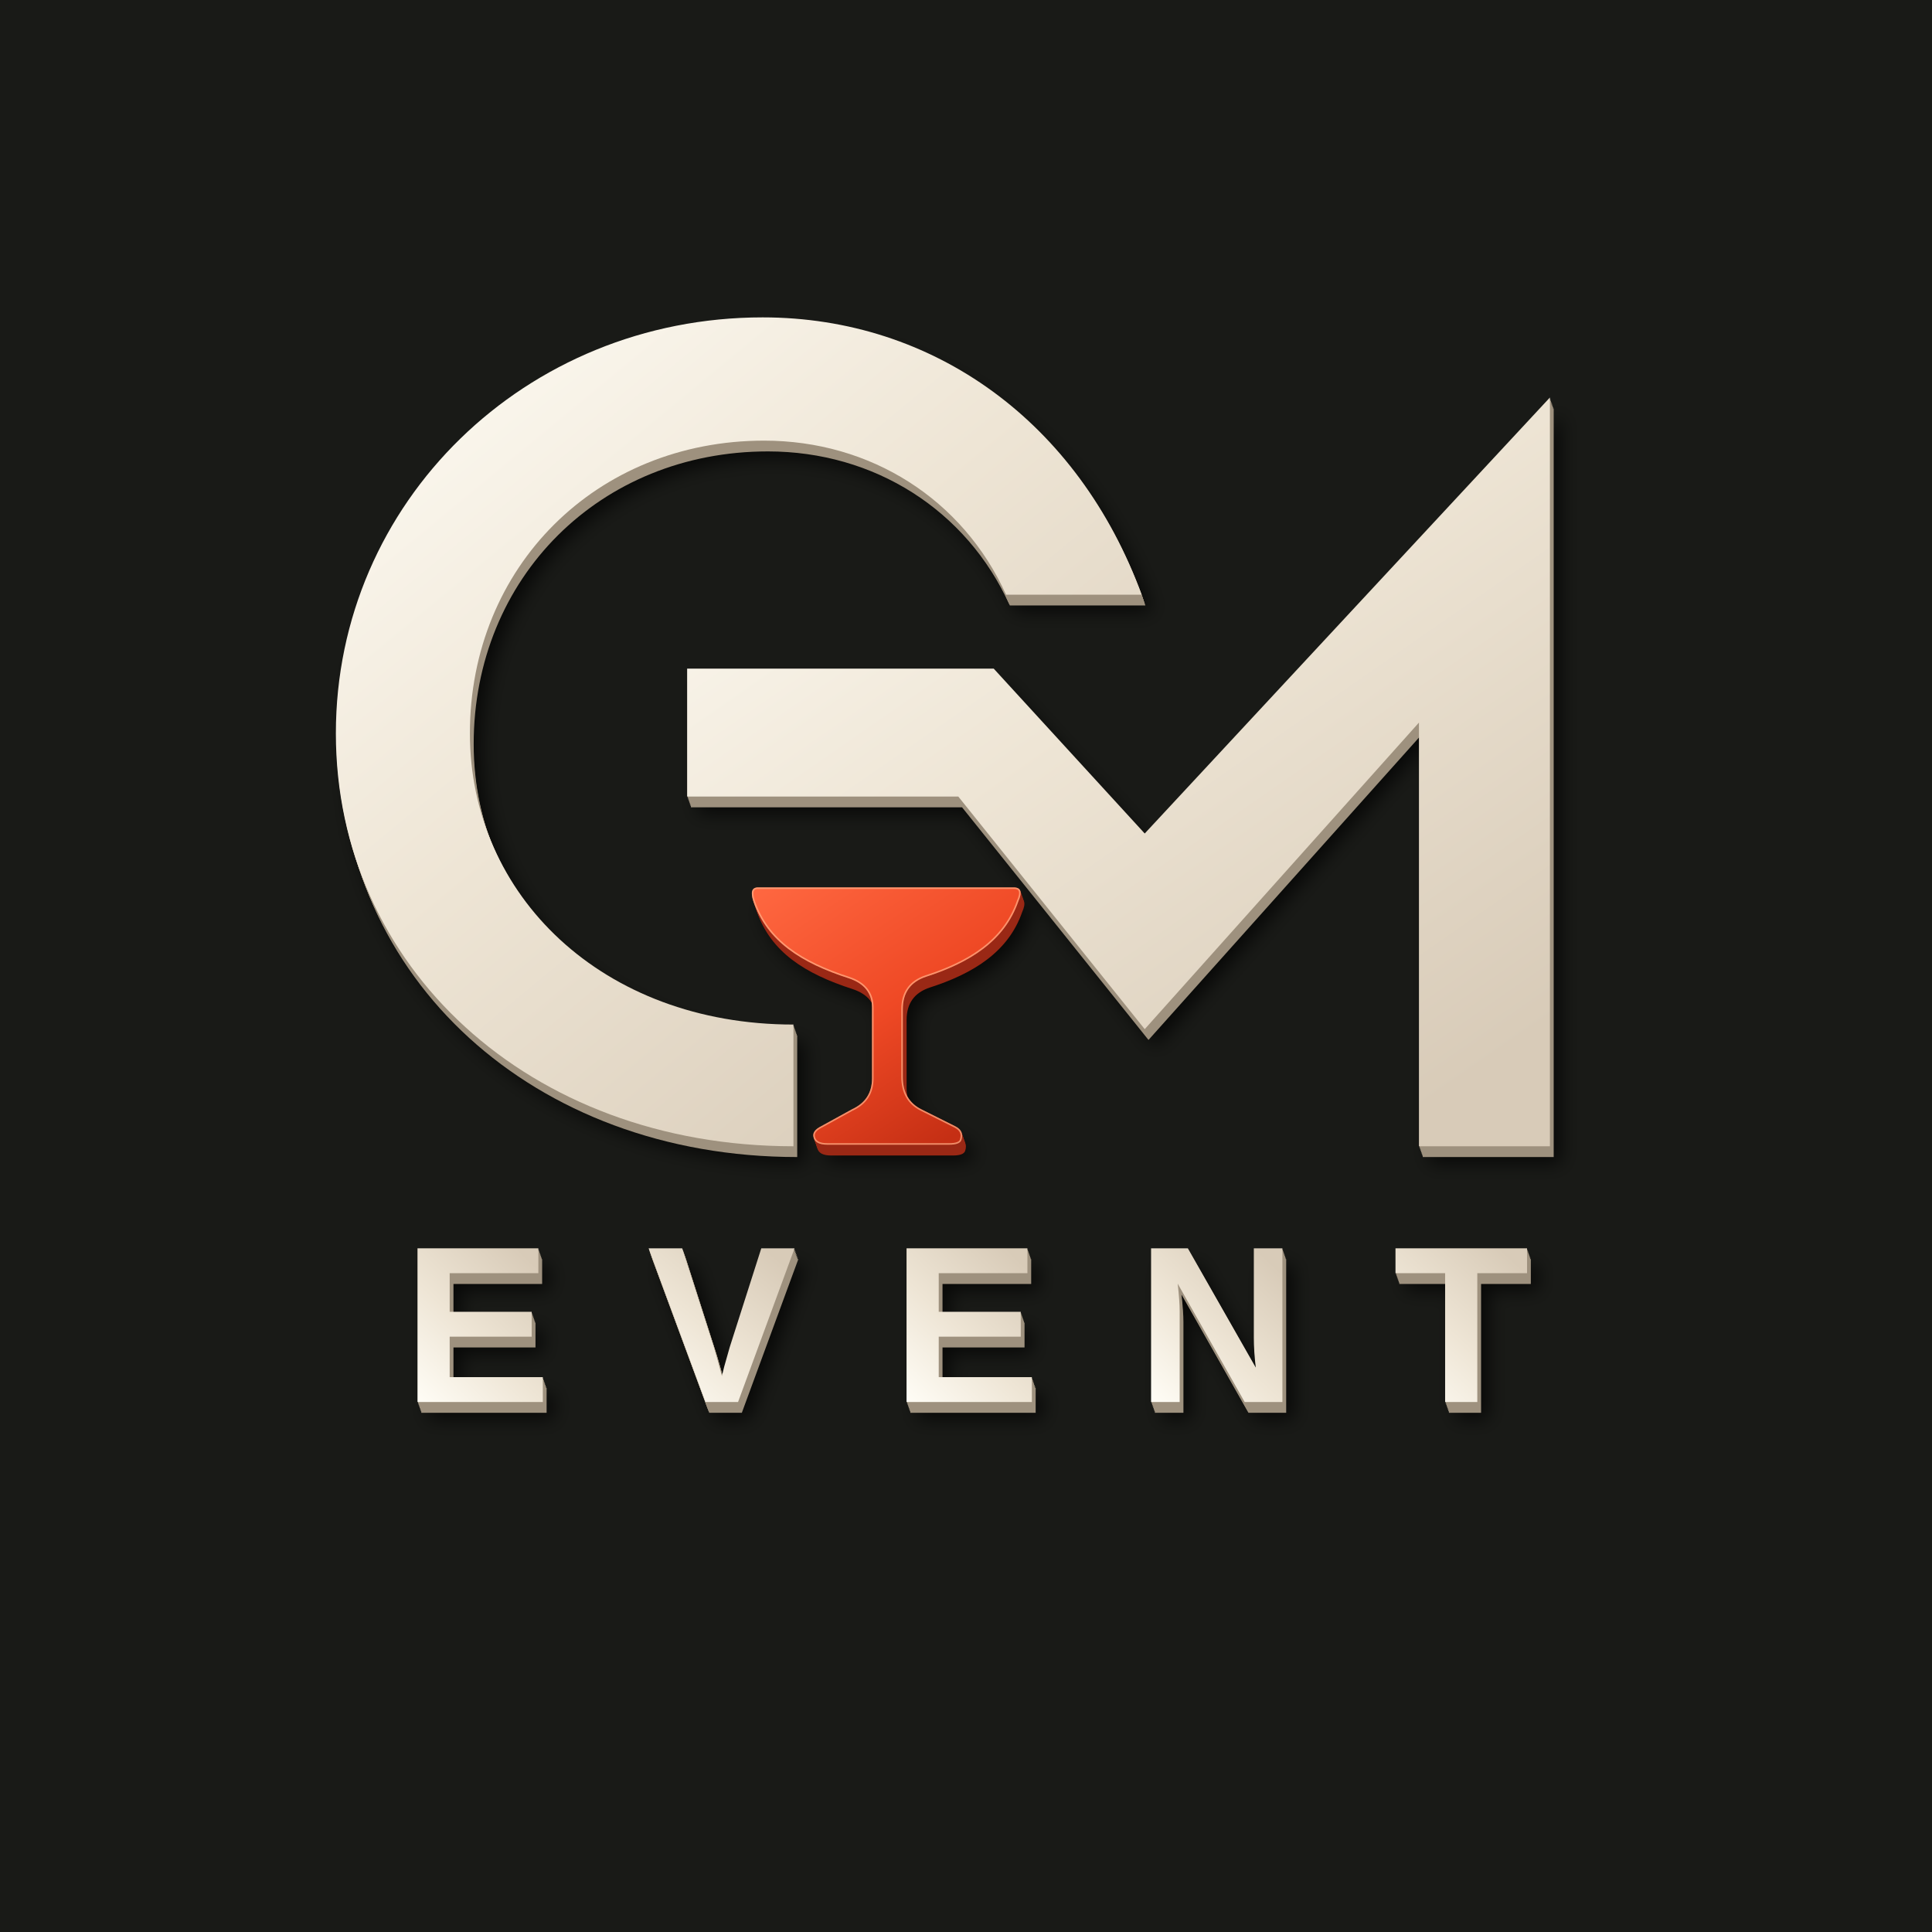
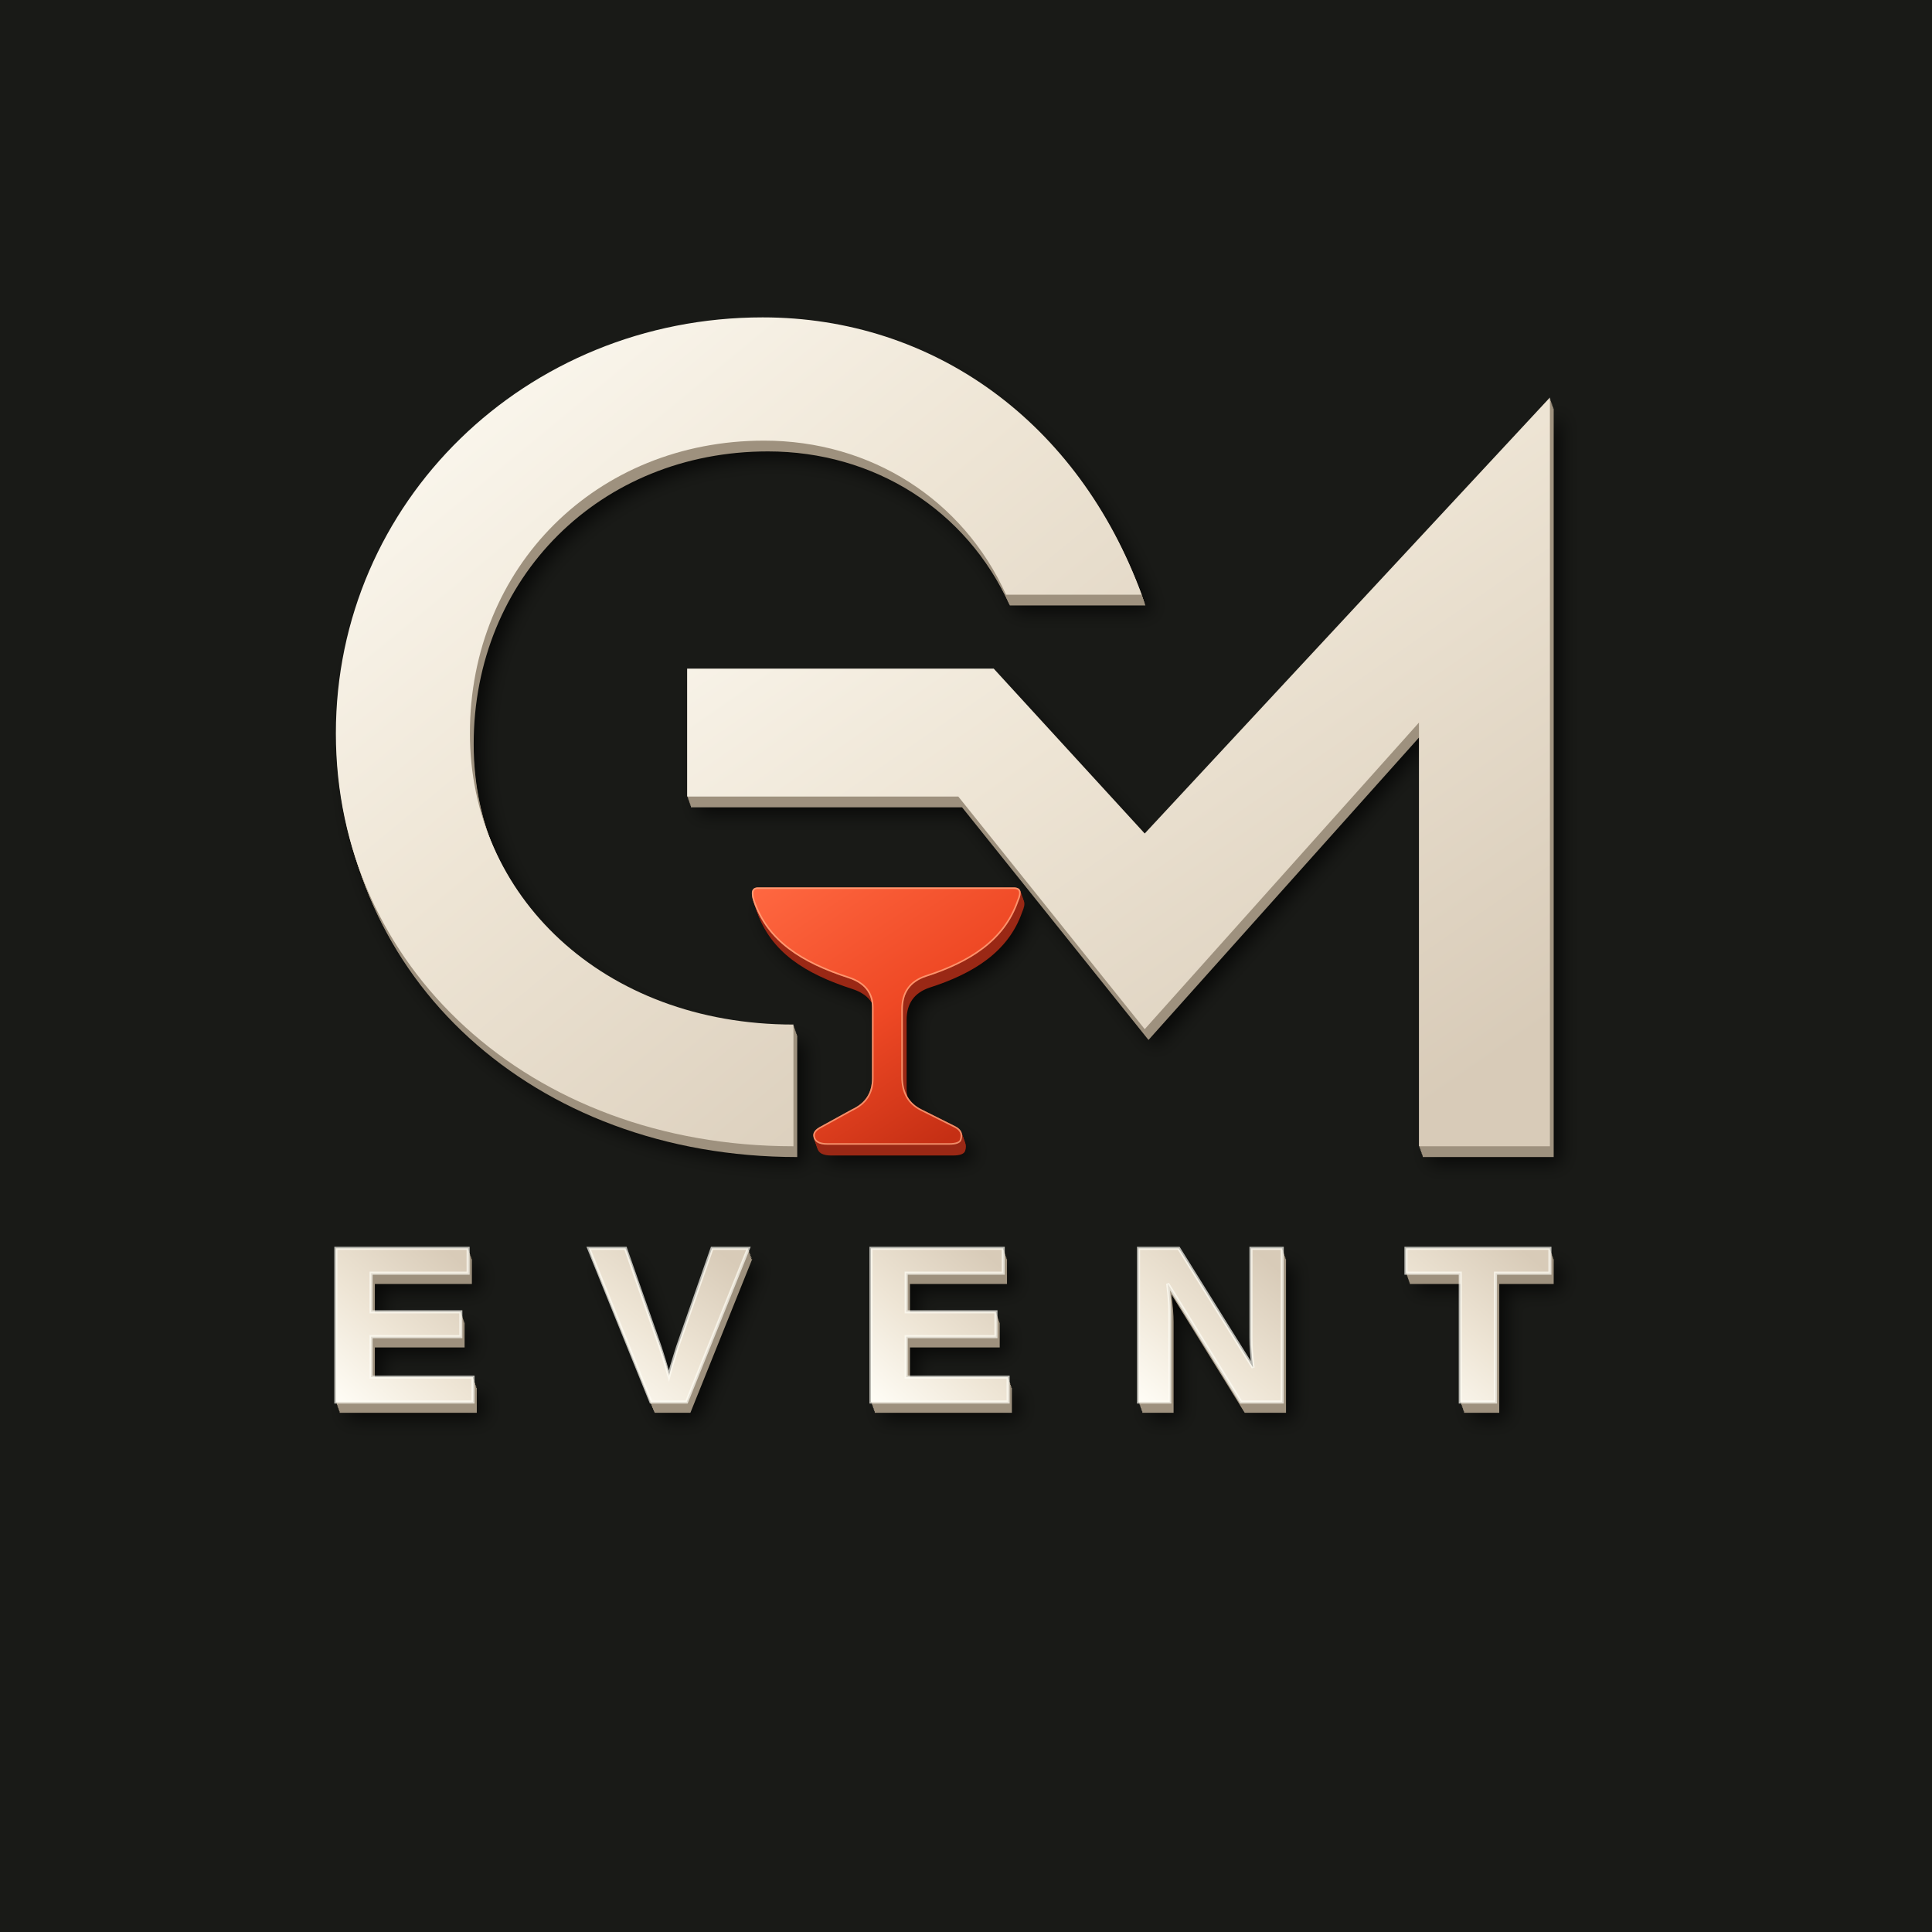
<svg xmlns="http://www.w3.org/2000/svg" width="1254" height="1254" viewBox="0 0 1254 1254" role="img" aria-labelledby="title desc">
  <defs>
    <linearGradient id="ivory" x1="0" y1="0" x2="0.8" y2="1">
      <stop stop-color="#fffdf6" />
      <stop offset=".48" stop-color="#eee5d5" />
      <stop offset="1" stop-color="#d8cbb8" />
    </linearGradient>
    <linearGradient id="red" x1="0" y1="0" x2=".7" y2="1">
      <stop stop-color="#ff6841" />
      <stop offset=".55" stop-color="#ef4925" />
      <stop offset="1" stop-color="#c52f14" />
    </linearGradient>
    <filter id="shadow" x="-30%" y="-30%" width="170%" height="180%" color-interpolation-filters="sRGB">
      <feGaussianBlur stdDeviation="6" />
    </filter>
    <clipPath id="clip-monogram">
      <g fill="#ffffff">
        <path d="M741 386 H653 C625 324 565 286 496 286 C387 286 305 368 305 476 C305 581 391 665 515 665 V744 C343 744 218 627 218 476 C218 326 341 206 495 206 C606 206 700 274 741 386 Z" />
        <path d="M446 434 H645 L743 541 L1006 258 V744 H921 V469 L743 668 L622 517 H446 Z" />
      </g>
    </clipPath>
    <clipPath id="clip-coupe">
      <path fill="#ffffff" d="M492 576 H658 Q665 576 661 585 C652 611 629 625 601 634 Q586 639 586 655 V699 Q586 714 598 720 L620 731 Q626 734 624 740 Q623 743 616 743 H537 Q529 743 528 738 Q527 734 533 731 L553 720 Q566 714 566 700 V654 Q566 640 551 635 C520 625 498 611 489 585 Q486 576 492 576 Z" />
    </clipPath>
    <clipPath id="clip-event">
-       <g fill="#ffffff">
+       <g fill="#ffffff" transform="translate(-78.50854 0) scale(1.094185 1)">
        <path transform="translate(261.286 910) scale(0.070801 -0.070801)" d="M137 0V1409H1245V1181H432V827H1184V599H432V228H1286V0Z" />
        <path transform="translate(420.000 910) scale(0.070801 -0.070801)" d="M834 0H535L14 1409H322L612 504Q639 416 686 238L707 324L758 504L1047 1409H1352Z" />
        <path transform="translate(578.714 910) scale(0.070801 -0.070801)" d="M137 0V1409H1245V1181H432V827H1184V599H432V228H1286V0Z" />
        <path transform="translate(737.428 910) scale(0.070801 -0.070801)" d="M995 0 381 1085Q399 927 399 831V0H137V1409H474L1097 315Q1079 466 1079 590V1409H1341V0Z" />
        <path transform="translate(904.142 910) scale(0.070801 -0.070801)" d="M773 1181V0H478V1181H23V1409H1229V1181Z" />
      </g>
    </clipPath>
  </defs>
  <rect id="background" width="1254" height="1254" fill="#191A17" />
  <g transform="translate(7 11)" filter="url(#shadow)" opacity=".7">
    <g fill="#000000">
      <path d="M741 386 H653 C625 324 565 286 496 286 C387 286 305 368 305 476 C305 581 391 665 515 665 V744 C343 744 218 627 218 476 C218 326 341 206 495 206 C606 206 700 274 741 386 Z" />
      <path d="M446 434 H645 L743 541 L1006 258 V744 H921 V469 L743 668 L622 517 H446 Z" />
    </g>
    <path fill="#000000" d="M492 576 H658 Q665 576 661 585 C652 611 629 625 601 634 Q586 639 586 655 V699 Q586 714 598 720 L620 731 Q626 734 624 740 Q623 743 616 743 H537 Q529 743 528 738 Q527 734 533 731 L553 720 Q566 714 566 700 V654 Q566 640 551 635 C520 625 498 611 489 585 Q486 576 492 576 Z" />
-     <g fill="#000000">
+     <g fill="#000000" transform="translate(-78.50854 0) scale(1.094185 1)">
      <path transform="translate(261.286 910) scale(0.070801 -0.070801)" d="M137 0V1409H1245V1181H432V827H1184V599H432V228H1286V0Z" />
      <path transform="translate(420.000 910) scale(0.070801 -0.070801)" d="M834 0H535L14 1409H322L612 504Q639 416 686 238L707 324L758 504L1047 1409H1352Z" />
      <path transform="translate(578.714 910) scale(0.070801 -0.070801)" d="M137 0V1409H1245V1181H432V827H1184V599H432V228H1286V0Z" />
      <path transform="translate(737.428 910) scale(0.070801 -0.070801)" d="M995 0 381 1085Q399 927 399 831V0H137V1409H474L1097 315Q1079 466 1079 590V1409H1341V0Z" />
      <path transform="translate(904.142 910) scale(0.070801 -0.070801)" d="M773 1181V0H478V1181H23V1409H1229V1181Z" />
    </g>
  </g>
  <g transform="translate(2.45 7)">
    <g fill="#9e917e">
      <path d="M741 386 H653 C625 324 565 286 496 286 C387 286 305 368 305 476 C305 581 391 665 515 665 V744 C343 744 218 627 218 476 C218 326 341 206 495 206 C606 206 700 274 741 386 Z" />
      <path d="M446 434 H645 L743 541 L1006 258 V744 H921 V469 L743 668 L622 517 H446 Z" />
    </g>
    <path fill="#9a2815" d="M492 576 H658 Q665 576 661 585 C652 611 629 625 601 634 Q586 639 586 655 V699 Q586 714 598 720 L620 731 Q626 734 624 740 Q623 743 616 743 H537 Q529 743 528 738 Q527 734 533 731 L553 720 Q566 714 566 700 V654 Q566 640 551 635 C520 625 498 611 489 585 Q486 576 492 576 Z" />
-     <g fill="#9e917e">
+     <g fill="#9e917e" transform="translate(-78.50854 0) scale(1.094185 1)">
      <path transform="translate(261.286 910) scale(0.070801 -0.070801)" d="M137 0V1409H1245V1181H432V827H1184V599H432V228H1286V0Z" />
      <path transform="translate(420.000 910) scale(0.070801 -0.070801)" d="M834 0H535L14 1409H322L612 504Q639 416 686 238L707 324L758 504L1047 1409H1352Z" />
      <path transform="translate(578.714 910) scale(0.070801 -0.070801)" d="M137 0V1409H1245V1181H432V827H1184V599H432V228H1286V0Z" />
      <path transform="translate(737.428 910) scale(0.070801 -0.070801)" d="M995 0 381 1085Q399 927 399 831V0H137V1409H474L1097 315Q1079 466 1079 590V1409H1341V0Z" />
      <path transform="translate(904.142 910) scale(0.070801 -0.070801)" d="M773 1181V0H478V1181H23V1409H1229V1181Z" />
    </g>
  </g>
  <g transform="translate(2.1 6)">
    <g fill="#9e917e">
      <path d="M741 386 H653 C625 324 565 286 496 286 C387 286 305 368 305 476 C305 581 391 665 515 665 V744 C343 744 218 627 218 476 C218 326 341 206 495 206 C606 206 700 274 741 386 Z" />
      <path d="M446 434 H645 L743 541 L1006 258 V744 H921 V469 L743 668 L622 517 H446 Z" />
    </g>
    <path fill="#9a2815" d="M492 576 H658 Q665 576 661 585 C652 611 629 625 601 634 Q586 639 586 655 V699 Q586 714 598 720 L620 731 Q626 734 624 740 Q623 743 616 743 H537 Q529 743 528 738 Q527 734 533 731 L553 720 Q566 714 566 700 V654 Q566 640 551 635 C520 625 498 611 489 585 Q486 576 492 576 Z" />
-     <g fill="#9e917e">
+     <g fill="#9e917e" transform="translate(-78.50854 0) scale(1.094185 1)">
      <path transform="translate(261.286 910) scale(0.070801 -0.070801)" d="M137 0V1409H1245V1181H432V827H1184V599H432V228H1286V0Z" />
      <path transform="translate(420.000 910) scale(0.070801 -0.070801)" d="M834 0H535L14 1409H322L612 504Q639 416 686 238L707 324L758 504L1047 1409H1352Z" />
      <path transform="translate(578.714 910) scale(0.070801 -0.070801)" d="M137 0V1409H1245V1181H432V827H1184V599H432V228H1286V0Z" />
      <path transform="translate(737.428 910) scale(0.070801 -0.070801)" d="M995 0 381 1085Q399 927 399 831V0H137V1409H474L1097 315Q1079 466 1079 590V1409H1341V0Z" />
      <path transform="translate(904.142 910) scale(0.070801 -0.070801)" d="M773 1181V0H478V1181H23V1409H1229V1181Z" />
    </g>
  </g>
  <g transform="translate(1.75 5)">
    <g fill="#9e917e">
      <path d="M741 386 H653 C625 324 565 286 496 286 C387 286 305 368 305 476 C305 581 391 665 515 665 V744 C343 744 218 627 218 476 C218 326 341 206 495 206 C606 206 700 274 741 386 Z" />
      <path d="M446 434 H645 L743 541 L1006 258 V744 H921 V469 L743 668 L622 517 H446 Z" />
    </g>
    <path fill="#9a2815" d="M492 576 H658 Q665 576 661 585 C652 611 629 625 601 634 Q586 639 586 655 V699 Q586 714 598 720 L620 731 Q626 734 624 740 Q623 743 616 743 H537 Q529 743 528 738 Q527 734 533 731 L553 720 Q566 714 566 700 V654 Q566 640 551 635 C520 625 498 611 489 585 Q486 576 492 576 Z" />
-     <g fill="#9e917e">
+     <g fill="#9e917e" transform="translate(-78.50854 0) scale(1.094185 1)">
      <path transform="translate(261.286 910) scale(0.070801 -0.070801)" d="M137 0V1409H1245V1181H432V827H1184V599H432V228H1286V0Z" />
      <path transform="translate(420.000 910) scale(0.070801 -0.070801)" d="M834 0H535L14 1409H322L612 504Q639 416 686 238L707 324L758 504L1047 1409H1352Z" />
      <path transform="translate(578.714 910) scale(0.070801 -0.070801)" d="M137 0V1409H1245V1181H432V827H1184V599H432V228H1286V0Z" />
      <path transform="translate(737.428 910) scale(0.070801 -0.070801)" d="M995 0 381 1085Q399 927 399 831V0H137V1409H474L1097 315Q1079 466 1079 590V1409H1341V0Z" />
      <path transform="translate(904.142 910) scale(0.070801 -0.070801)" d="M773 1181V0H478V1181H23V1409H1229V1181Z" />
    </g>
  </g>
  <g transform="translate(1.4 4)">
    <g fill="#9e917e">
      <path d="M741 386 H653 C625 324 565 286 496 286 C387 286 305 368 305 476 C305 581 391 665 515 665 V744 C343 744 218 627 218 476 C218 326 341 206 495 206 C606 206 700 274 741 386 Z" />
      <path d="M446 434 H645 L743 541 L1006 258 V744 H921 V469 L743 668 L622 517 H446 Z" />
    </g>
    <path fill="#9a2815" d="M492 576 H658 Q665 576 661 585 C652 611 629 625 601 634 Q586 639 586 655 V699 Q586 714 598 720 L620 731 Q626 734 624 740 Q623 743 616 743 H537 Q529 743 528 738 Q527 734 533 731 L553 720 Q566 714 566 700 V654 Q566 640 551 635 C520 625 498 611 489 585 Q486 576 492 576 Z" />
-     <g fill="#9e917e">
+     <g fill="#9e917e" transform="translate(-78.50854 0) scale(1.094185 1)">
      <path transform="translate(261.286 910) scale(0.070801 -0.070801)" d="M137 0V1409H1245V1181H432V827H1184V599H432V228H1286V0Z" />
      <path transform="translate(420.000 910) scale(0.070801 -0.070801)" d="M834 0H535L14 1409H322L612 504Q639 416 686 238L707 324L758 504L1047 1409H1352Z" />
      <path transform="translate(578.714 910) scale(0.070801 -0.070801)" d="M137 0V1409H1245V1181H432V827H1184V599H432V228H1286V0Z" />
      <path transform="translate(737.428 910) scale(0.070801 -0.070801)" d="M995 0 381 1085Q399 927 399 831V0H137V1409H474L1097 315Q1079 466 1079 590V1409H1341V0Z" />
      <path transform="translate(904.142 910) scale(0.070801 -0.070801)" d="M773 1181V0H478V1181H23V1409H1229V1181Z" />
    </g>
  </g>
  <g transform="translate(1.05 3)">
    <g fill="#9e917e">
      <path d="M741 386 H653 C625 324 565 286 496 286 C387 286 305 368 305 476 C305 581 391 665 515 665 V744 C343 744 218 627 218 476 C218 326 341 206 495 206 C606 206 700 274 741 386 Z" />
      <path d="M446 434 H645 L743 541 L1006 258 V744 H921 V469 L743 668 L622 517 H446 Z" />
    </g>
    <path fill="#9a2815" d="M492 576 H658 Q665 576 661 585 C652 611 629 625 601 634 Q586 639 586 655 V699 Q586 714 598 720 L620 731 Q626 734 624 740 Q623 743 616 743 H537 Q529 743 528 738 Q527 734 533 731 L553 720 Q566 714 566 700 V654 Q566 640 551 635 C520 625 498 611 489 585 Q486 576 492 576 Z" />
-     <g fill="#9e917e">
+     <g fill="#9e917e" transform="translate(-78.50854 0) scale(1.094185 1)">
      <path transform="translate(261.286 910) scale(0.070801 -0.070801)" d="M137 0V1409H1245V1181H432V827H1184V599H432V228H1286V0Z" />
      <path transform="translate(420.000 910) scale(0.070801 -0.070801)" d="M834 0H535L14 1409H322L612 504Q639 416 686 238L707 324L758 504L1047 1409H1352Z" />
      <path transform="translate(578.714 910) scale(0.070801 -0.070801)" d="M137 0V1409H1245V1181H432V827H1184V599H432V228H1286V0Z" />
      <path transform="translate(737.428 910) scale(0.070801 -0.070801)" d="M995 0 381 1085Q399 927 399 831V0H137V1409H474L1097 315Q1079 466 1079 590V1409H1341V0Z" />
      <path transform="translate(904.142 910) scale(0.070801 -0.070801)" d="M773 1181V0H478V1181H23V1409H1229V1181Z" />
    </g>
  </g>
  <g transform="translate(0.7 2)">
    <g fill="#9e917e">
      <path d="M741 386 H653 C625 324 565 286 496 286 C387 286 305 368 305 476 C305 581 391 665 515 665 V744 C343 744 218 627 218 476 C218 326 341 206 495 206 C606 206 700 274 741 386 Z" />
      <path d="M446 434 H645 L743 541 L1006 258 V744 H921 V469 L743 668 L622 517 H446 Z" />
    </g>
    <path fill="#9a2815" d="M492 576 H658 Q665 576 661 585 C652 611 629 625 601 634 Q586 639 586 655 V699 Q586 714 598 720 L620 731 Q626 734 624 740 Q623 743 616 743 H537 Q529 743 528 738 Q527 734 533 731 L553 720 Q566 714 566 700 V654 Q566 640 551 635 C520 625 498 611 489 585 Q486 576 492 576 Z" />
-     <g fill="#9e917e">
+     <g fill="#9e917e" transform="translate(-78.50854 0) scale(1.094185 1)">
      <path transform="translate(261.286 910) scale(0.070801 -0.070801)" d="M137 0V1409H1245V1181H432V827H1184V599H432V228H1286V0Z" />
      <path transform="translate(420.000 910) scale(0.070801 -0.070801)" d="M834 0H535L14 1409H322L612 504Q639 416 686 238L707 324L758 504L1047 1409H1352Z" />
      <path transform="translate(578.714 910) scale(0.070801 -0.070801)" d="M137 0V1409H1245V1181H432V827H1184V599H432V228H1286V0Z" />
      <path transform="translate(737.428 910) scale(0.070801 -0.070801)" d="M995 0 381 1085Q399 927 399 831V0H137V1409H474L1097 315Q1079 466 1079 590V1409H1341V0Z" />
      <path transform="translate(904.142 910) scale(0.070801 -0.070801)" d="M773 1181V0H478V1181H23V1409H1229V1181Z" />
    </g>
  </g>
  <g transform="translate(0.35 1)">
    <g fill="#9e917e">
      <path d="M741 386 H653 C625 324 565 286 496 286 C387 286 305 368 305 476 C305 581 391 665 515 665 V744 C343 744 218 627 218 476 C218 326 341 206 495 206 C606 206 700 274 741 386 Z" />
      <path d="M446 434 H645 L743 541 L1006 258 V744 H921 V469 L743 668 L622 517 H446 Z" />
    </g>
    <path fill="#9a2815" d="M492 576 H658 Q665 576 661 585 C652 611 629 625 601 634 Q586 639 586 655 V699 Q586 714 598 720 L620 731 Q626 734 624 740 Q623 743 616 743 H537 Q529 743 528 738 Q527 734 533 731 L553 720 Q566 714 566 700 V654 Q566 640 551 635 C520 625 498 611 489 585 Q486 576 492 576 Z" />
-     <g fill="#9e917e">
+     <g fill="#9e917e" transform="translate(-78.50854 0) scale(1.094185 1)">
      <path transform="translate(261.286 910) scale(0.070801 -0.070801)" d="M137 0V1409H1245V1181H432V827H1184V599H432V228H1286V0Z" />
      <path transform="translate(420.000 910) scale(0.070801 -0.070801)" d="M834 0H535L14 1409H322L612 504Q639 416 686 238L707 324L758 504L1047 1409H1352Z" />
      <path transform="translate(578.714 910) scale(0.070801 -0.070801)" d="M137 0V1409H1245V1181H432V827H1184V599H432V228H1286V0Z" />
      <path transform="translate(737.428 910) scale(0.070801 -0.070801)" d="M995 0 381 1085Q399 927 399 831V0H137V1409H474L1097 315Q1079 466 1079 590V1409H1341V0Z" />
      <path transform="translate(904.142 910) scale(0.070801 -0.070801)" d="M773 1181V0H478V1181H23V1409H1229V1181Z" />
    </g>
  </g>
  <g id="relief-monogram">
    <g fill="url(#ivory)">
      <path d="M741 386 H653 C625 324 565 286 496 286 C387 286 305 368 305 476 C305 581 391 665 515 665 V744 C343 744 218 627 218 476 C218 326 341 206 495 206 C606 206 700 274 741 386 Z" />
      <path d="M446 434 H645 L743 541 L1006 258 V744 H921 V469 L743 668 L622 517 H446 Z" />
    </g>
    <g fill="none" stroke="#fffdf5" stroke-width="2" opacity=".7" clip-path="url(#clip-monogram)">
      <path d="M741 386 H653 C625 324 565 286 496 286 C387 286 305 368 305 476 C305 581 391 665 515 665 V744 C343 744 218 627 218 476 C218 326 341 206 495 206 C606 206 700 274 741 386 Z" vector-effect="non-scaling-stroke" />
      <path d="M446 434 H645 L743 541 L1006 258 V744 H921 V469 L743 668 L622 517 H446 Z" vector-effect="non-scaling-stroke" />
    </g>
  </g>
  <g id="relief-coupe">
    <path fill="url(#red)" d="M492 576 H658 Q665 576 661 585 C652 611 629 625 601 634 Q586 639 586 655 V699 Q586 714 598 720 L620 731 Q626 734 624 740 Q623 743 616 743 H537 Q529 743 528 738 Q527 734 533 731 L553 720 Q566 714 566 700 V654 Q566 640 551 635 C520 625 498 611 489 585 Q486 576 492 576 Z" />
    <path fill="none" d="M492 576 H658 Q665 576 661 585 C652 611 629 625 601 634 Q586 639 586 655 V699 Q586 714 598 720 L620 731 Q626 734 624 740 Q623 743 616 743 H537 Q529 743 528 738 Q527 734 533 731 L553 720 Q566 714 566 700 V654 Q566 640 551 635 C520 625 498 611 489 585 Q486 576 492 576 Z" stroke="#ffb28a" stroke-width="2" opacity=".7" vector-effect="non-scaling-stroke" clip-path="url(#clip-coupe)" />
  </g>
  <g id="relief-event">
-     <g fill="url(#ivory)">
+     <g fill="url(#ivory)" transform="translate(-78.50854 0) scale(1.094185 1)">
      <path transform="translate(261.286 910) scale(0.070801 -0.070801)" d="M137 0V1409H1245V1181H432V827H1184V599H432V228H1286V0Z" />
      <path transform="translate(420.000 910) scale(0.070801 -0.070801)" d="M834 0H535L14 1409H322L612 504Q639 416 686 238L707 324L758 504L1047 1409H1352Z" />
      <path transform="translate(578.714 910) scale(0.070801 -0.070801)" d="M137 0V1409H1245V1181H432V827H1184V599H432V228H1286V0Z" />
      <path transform="translate(737.428 910) scale(0.070801 -0.070801)" d="M995 0 381 1085Q399 927 399 831V0H137V1409H474L1097 315Q1079 466 1079 590V1409H1341V0Z" />
      <path transform="translate(904.142 910) scale(0.070801 -0.070801)" d="M773 1181V0H478V1181H23V1409H1229V1181Z" />
    </g>
-     <g fill="none" stroke="#fffdf5" stroke-width="2" opacity=".7" clip-path="url(#clip-event)">
+     <g fill="none" stroke="#fffdf5" stroke-width="2" opacity=".7" transform="translate(-78.50854 0) scale(1.094185 1)">
      <path transform="translate(261.286 910) scale(0.070801 -0.070801)" d="M137 0V1409H1245V1181H432V827H1184V599H432V228H1286V0Z" vector-effect="non-scaling-stroke" />
      <path transform="translate(420.000 910) scale(0.070801 -0.070801)" d="M834 0H535L14 1409H322L612 504Q639 416 686 238L707 324L758 504L1047 1409H1352Z" vector-effect="non-scaling-stroke" />
      <path transform="translate(578.714 910) scale(0.070801 -0.070801)" d="M137 0V1409H1245V1181H432V827H1184V599H432V228H1286V0Z" vector-effect="non-scaling-stroke" />
      <path transform="translate(737.428 910) scale(0.070801 -0.070801)" d="M995 0 381 1085Q399 927 399 831V0H137V1409H474L1097 315Q1079 466 1079 590V1409H1341V0Z" vector-effect="non-scaling-stroke" />
      <path transform="translate(904.142 910) scale(0.070801 -0.070801)" d="M773 1181V0H478V1181H23V1409H1229V1181Z" vector-effect="non-scaling-stroke" />
    </g>
  </g>
</svg>
